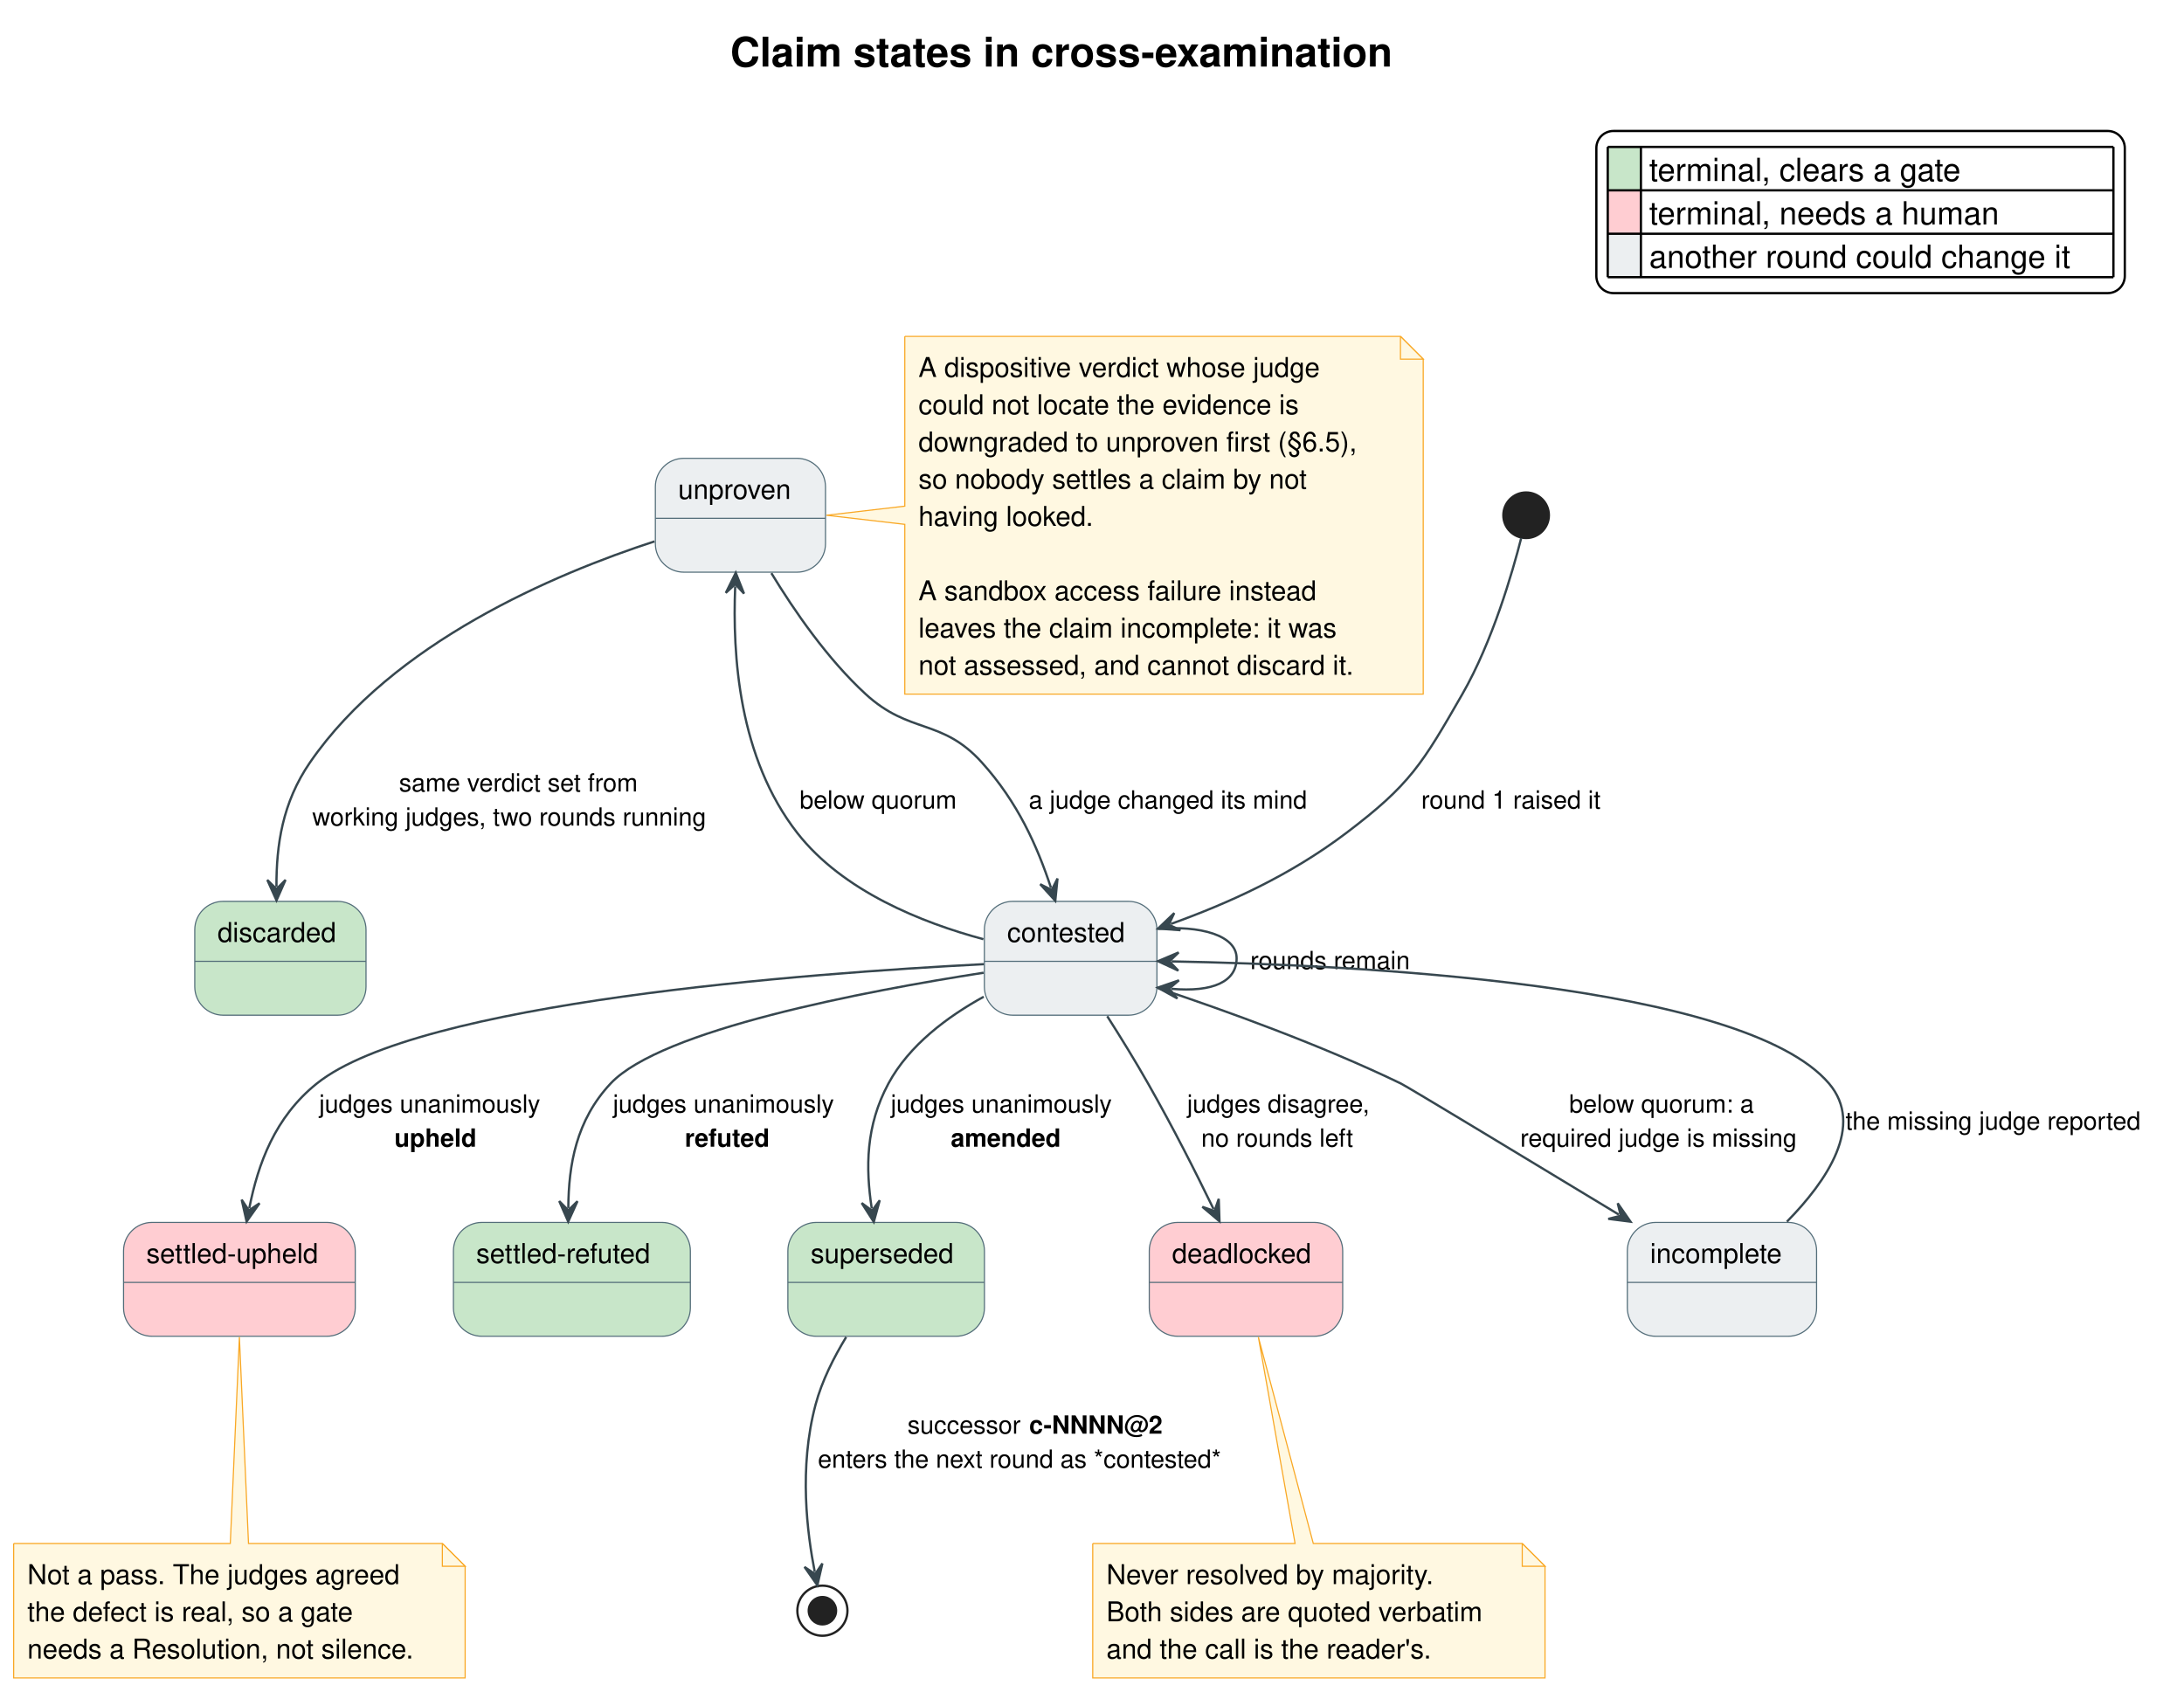
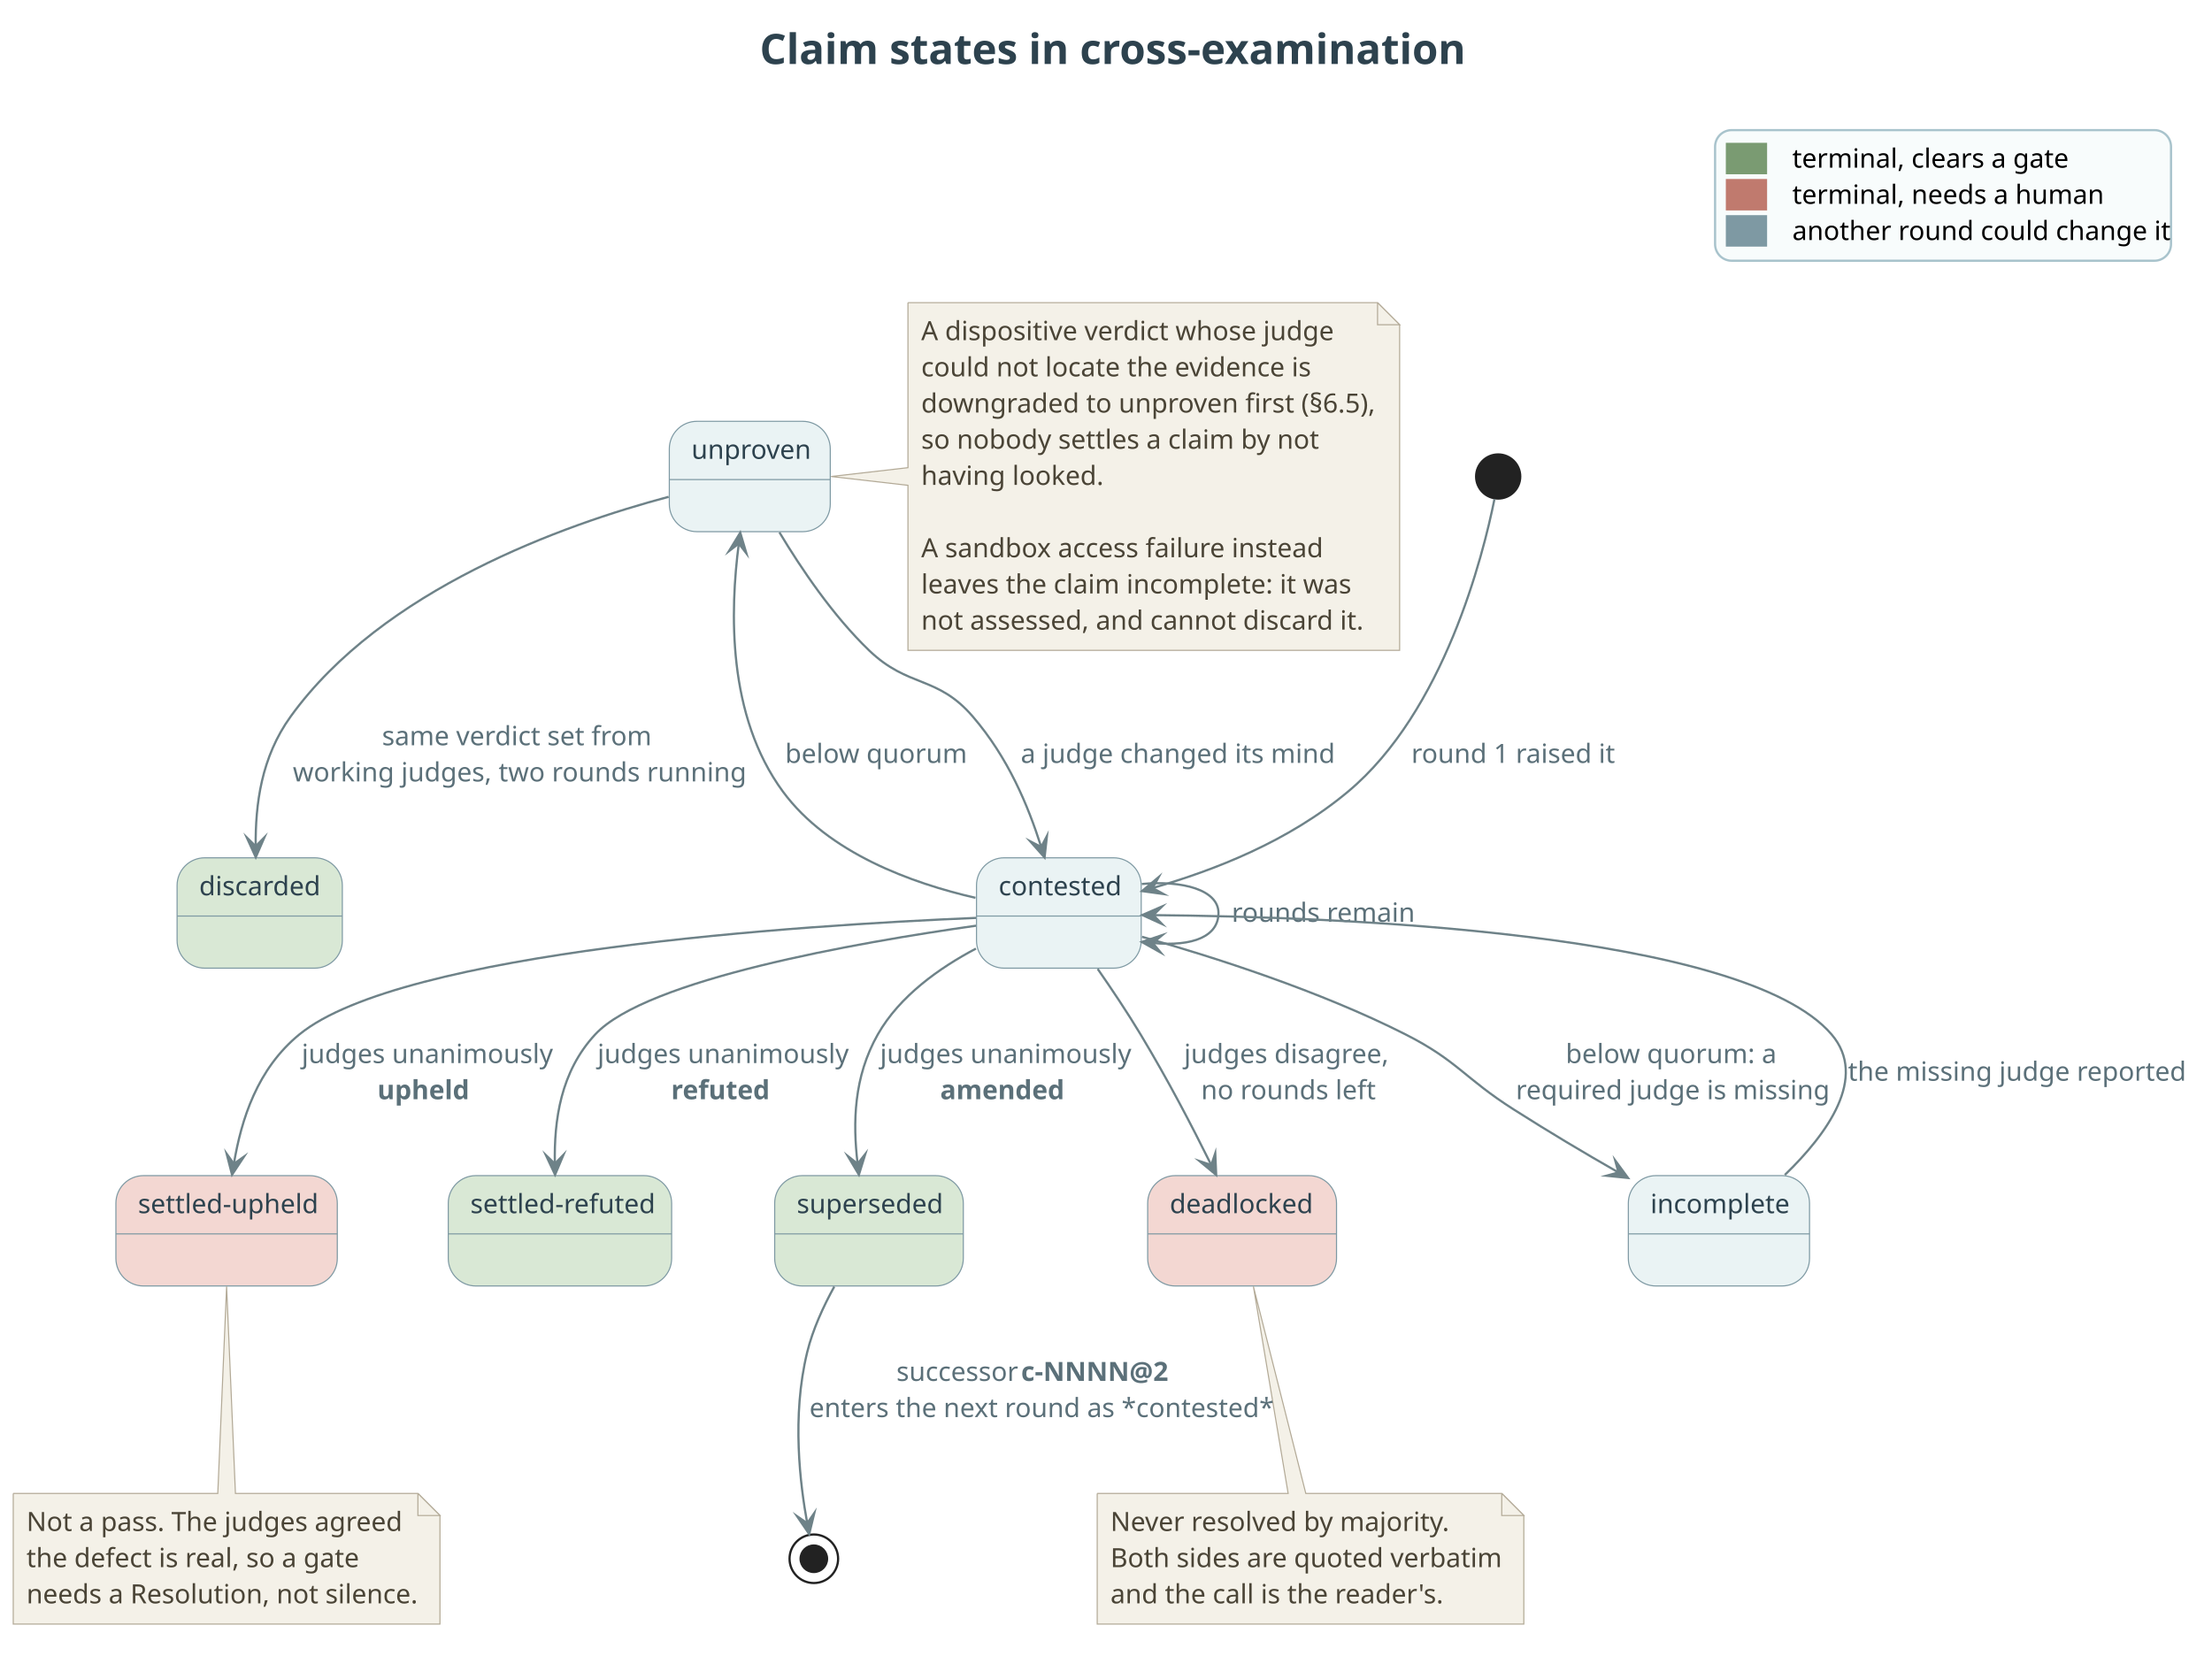
- <svg xmlns="http://www.w3.org/2000/svg" contentStyleType="text/css" data-diagram-type="STATE" height="743px" preserveAspectRatio="none" style="width:959px;height:743px;background:#FFFFFF;" version="1.1" viewBox="0 0 959 743" width="959px" zoomAndPan="magnify">
+ <svg xmlns="http://www.w3.org/2000/svg" version="1.1" data-diagram-type="STATE" style="width:1002px;height:750px;background:#FFFFFF;" width="1002px" height="750px" viewBox="0 0 1002 750" zoomAndPan="magnify" preserveAspectRatio="none" contentStyleType="text/css">
  <defs />
-   <g>
-     <g class="title" data-source-line="25">
-       <text fill="#000000" font-family="'Helvetica'" font-size="18" font-weight="bold" lengthAdjust="spacing" textLength="303.676" x="320.664" y="29.242">Claim states in cross-examination</text>
+   <g font-family="sans-serif" lengthAdjust="spacing">
+     <g class="title" data-source-line="33">
+       <text x="344.131" y="29" fill="#2D424E" font-size="19" textLength="307.173" font-weight="700" font-family="'Avenir Next'">Claim states in cross-examination</text>
    </g>
-     <g class="legend" data-source-line="27">
-       <rect fill="none" height="71.204" rx="7.5" ry="7.5" style="stroke:#000000;stroke-width:1;" width="232.039" x="700.965" y="57.516" />
-       <rect fill="#C8E6C9" height="19.068" style="stroke:none;stroke-width:1;" width="14.56" x="705.965" y="64.516" />
-       <text fill="#000000" font-family="'Helvetica'" font-size="14" lengthAdjust="spacing" textLength="14.56" x="705.965" y="79.482">    </text>
-       <text fill="#000000" font-family="'Helvetica'" font-size="14" lengthAdjust="spacing" textLength="146.061" x="724.165" y="79.482">terminal, clears a gate</text>
-       <rect fill="#FFCDD2" height="19.068" style="stroke:none;stroke-width:1;" width="14.56" x="705.965" y="83.584" />
-       <text fill="#000000" font-family="'Helvetica'" font-size="14" lengthAdjust="spacing" textLength="14.56" x="705.965" y="98.55">    </text>
-       <text fill="#000000" font-family="'Helvetica'" font-size="14" lengthAdjust="spacing" textLength="164.737" x="724.165" y="98.55">terminal, needs a human</text>
-       <rect fill="#ECEFF1" height="19.068" style="stroke:none;stroke-width:1;" width="14.56" x="705.965" y="102.652" />
-       <text fill="#000000" font-family="'Helvetica'" font-size="14" lengthAdjust="spacing" textLength="14.56" x="705.965" y="117.618">    </text>
-       <text fill="#000000" font-family="'Helvetica'" font-size="14" lengthAdjust="spacing" textLength="200.199" x="724.165" y="117.618">another round could change it</text>
-       <line style="stroke:#000000;stroke-width:1;" x1="705.965" x2="928.004" y1="64.516" y2="64.516" />
-       <line style="stroke:#000000;stroke-width:1;" x1="705.965" x2="928.004" y1="83.584" y2="83.584" />
-       <line style="stroke:#000000;stroke-width:1;" x1="705.965" x2="928.004" y1="102.652" y2="102.652" />
-       <line style="stroke:#000000;stroke-width:1;" x1="705.965" x2="928.004" y1="121.72" y2="121.72" />
-       <line style="stroke:#000000;stroke-width:1;" x1="705.965" x2="705.965" y1="64.516" y2="121.72" />
-       <line style="stroke:#000000;stroke-width:1;" x1="720.525" x2="720.525" y1="64.516" y2="121.72" />
-       <line style="stroke:#000000;stroke-width:1;" x1="928.004" x2="928.004" y1="64.516" y2="121.72" />
+     <g class="legend" data-source-line="35">
+       <rect x="776.9" y="58.954" width="206.536" height="59.176" fill="#F8FCFC" style="stroke:#A8C3CC;stroke-width:1;" rx="7.5" ry="7.5" />
+       <text x="781.9" y="75.954" fill="#7A9B72" font-size="12" textLength="24" font-family="'Avenir Next'">██</text>
+       <text x="811.9" y="75.954" fill="#000" font-size="12" textLength="120.12" font-family="'Avenir Next'">terminal, clears a gate</text>
+       <text x="781.9" y="92.346" fill="#C07A6E" font-size="12" textLength="24" font-family="'Avenir Next'">██</text>
+       <text x="811.9" y="92.346" fill="#000" font-size="12" textLength="135.132" font-family="'Avenir Next'">terminal, needs a human</text>
+       <text x="781.9" y="108.738" fill="#7E99A3" font-size="12" textLength="24" font-family="'Avenir Next'">██</text>
+       <text x="811.9" y="108.738" fill="#000" font-size="12" textLength="166.536" font-family="'Avenir Next'">another round could change it</text>
    </g>
-     <g>
-       <rect fill="#ECEFF1" height="50" rx="12.5" ry="12.5" style="stroke:#546E7A;stroke-width:0.5;" width="75.764" x="432.24" y="395.82" />
-       <line style="stroke:#546E7A;stroke-width:0.5;" x1="432.24" x2="508.004" y1="422.164" y2="422.164" />
-       <text fill="#000000" font-family="'Helvetica'" font-size="12" lengthAdjust="spacing" textLength="55.764" x="442.24" y="413.648">contested</text>
+     <g class="entity" data-qualified-name="C" id="ent0001" data-source-line="41">
+       <rect x="442.34" y="388.65" width="74.612" height="50" fill="#EAF3F4" style="stroke:#7E99A3;stroke-width:0.5;" rx="12.5" ry="12.5" />
+       <line x1="442.34" y1="415.042" x2="516.952" y2="415.042" style="stroke:#7E99A3;stroke-width:0.5;" />
+       <text x="452.34" y="405.65" fill="#2D424E" font-size="12" textLength="54.612" font-family="'Avenir Next'">contested</text>
    </g>
-     <g>
-       <rect fill="#FFCDD2" height="50" rx="12.5" ry="12.5" style="stroke:#546E7A;stroke-width:0.5;" width="101.745" x="54.25" y="536.82" />
-       <line style="stroke:#546E7A;stroke-width:0.5;" x1="54.25" x2="155.995" y1="563.164" y2="563.164" />
-       <text fill="#000000" font-family="'Helvetica'" font-size="12" lengthAdjust="spacing" textLength="81.745" x="64.25" y="554.648">settled-upheld</text>
+     <g class="entity" data-qualified-name="SU" id="ent0002" data-source-line="42">
+       <rect x="52.5" y="532.65" width="100.292" height="50" fill="#F3D7D2" style="stroke:#7E99A3;stroke-width:0.5;" rx="12.5" ry="12.5" />
+       <line x1="52.5" y1="559.042" x2="152.792" y2="559.042" style="stroke:#7E99A3;stroke-width:0.5;" />
+       <text x="62.5" y="549.65" fill="#2D424E" font-size="12" textLength="80.292" font-family="'Avenir Next'">settled-upheld</text>
    </g>
-     <g>
-       <rect fill="#C8E6C9" height="50" rx="12.5" ry="12.5" style="stroke:#546E7A;stroke-width:0.5;" width="104.037" x="199.1" y="536.82" />
-       <line style="stroke:#546E7A;stroke-width:0.5;" x1="199.1" x2="303.137" y1="563.164" y2="563.164" />
-       <text fill="#000000" font-family="'Helvetica'" font-size="12" lengthAdjust="spacing" textLength="84.037" x="209.1" y="554.648">settled-refuted</text>
+     <g class="entity" data-qualified-name="SR" id="ent0003" data-source-line="43">
+       <rect x="203.06" y="532.65" width="101.18" height="50" fill="#D9E8D5" style="stroke:#7E99A3;stroke-width:0.5;" rx="12.5" ry="12.5" />
+       <line x1="203.06" y1="559.042" x2="304.24" y2="559.042" style="stroke:#7E99A3;stroke-width:0.5;" />
+       <text x="213.06" y="549.65" fill="#2D424E" font-size="12" textLength="81.18" font-family="'Avenir Next'">settled-refuted</text>
    </g>
-     <g>
-       <rect fill="#C8E6C9" height="50" rx="12.5" ry="12.5" style="stroke:#546E7A;stroke-width:0.5;" width="86.312" x="345.96" y="536.82" />
-       <line style="stroke:#546E7A;stroke-width:0.5;" x1="345.96" x2="432.272" y1="563.164" y2="563.164" />
-       <text fill="#000000" font-family="'Helvetica'" font-size="12" lengthAdjust="spacing" textLength="66.312" x="355.96" y="554.648">superseded</text>
+     <g class="entity" data-qualified-name="SUP" id="ent0004" data-source-line="44">
+       <rect x="350.92" y="532.65" width="85.448" height="50" fill="#D9E8D5" style="stroke:#7E99A3;stroke-width:0.5;" rx="12.5" ry="12.5" />
+       <line x1="350.92" y1="559.042" x2="436.368" y2="559.042" style="stroke:#7E99A3;stroke-width:0.5;" />
+       <text x="360.92" y="549.65" fill="#2D424E" font-size="12" textLength="65.448" font-family="'Avenir Next'">superseded</text>
    </g>
-     <g>
-       <rect fill="#FFCDD2" height="50" rx="12.5" ry="12.5" style="stroke:#546E7A;stroke-width:0.5;" width="84.933" x="504.65" y="536.82" />
-       <line style="stroke:#546E7A;stroke-width:0.5;" x1="504.65" x2="589.582" y1="563.164" y2="563.164" />
-       <text fill="#000000" font-family="'Helvetica'" font-size="12" lengthAdjust="spacing" textLength="64.933" x="514.65" y="554.648">deadlocked</text>
+     <g class="entity" data-qualified-name="DL" id="ent0005" data-source-line="45">
+       <rect x="519.88" y="532.65" width="85.544" height="50" fill="#F3D7D2" style="stroke:#7E99A3;stroke-width:0.5;" rx="12.5" ry="12.5" />
+       <line x1="519.88" y1="559.042" x2="605.424" y2="559.042" style="stroke:#7E99A3;stroke-width:0.5;" />
+       <text x="529.88" y="549.65" fill="#2D424E" font-size="12" textLength="65.544" font-family="'Avenir Next'">deadlocked</text>
    </g>
-     <g>
-       <rect fill="#ECEFF1" height="50" rx="12.5" ry="12.5" style="stroke:#546E7A;stroke-width:0.5;" width="74.708" x="287.77" y="201.27" />
-       <line style="stroke:#546E7A;stroke-width:0.5;" x1="287.77" x2="362.478" y1="227.614" y2="227.614" />
-       <text fill="#000000" font-family="'Helvetica'" font-size="12" lengthAdjust="spacing" textLength="54.708" x="297.77" y="219.098">unproven</text>
+     <g class="entity" data-qualified-name="UP" id="ent0006" data-source-line="46">
+       <rect x="303.19" y="190.89" width="72.908" height="50" fill="#EAF3F4" style="stroke:#7E99A3;stroke-width:0.5;" rx="12.5" ry="12.5" />
+       <line x1="303.19" y1="217.282" x2="376.098" y2="217.282" style="stroke:#7E99A3;stroke-width:0.5;" />
+       <text x="313.19" y="207.89" fill="#2D424E" font-size="12" textLength="52.908" font-family="'Avenir Next'">unproven</text>
    </g>
-     <g>
-       <rect fill="#ECEFF1" height="50" rx="12.5" ry="12.5" style="stroke:#546E7A;stroke-width:0.5;" width="83.097" x="714.57" y="536.82" />
-       <line style="stroke:#546E7A;stroke-width:0.5;" x1="714.57" x2="797.667" y1="563.164" y2="563.164" />
-       <text fill="#000000" font-family="'Helvetica'" font-size="12" lengthAdjust="spacing" textLength="63.096" x="724.57" y="554.648">incomplete</text>
+     <g class="entity" data-qualified-name="IN" id="ent0007" data-source-line="47">
+       <rect x="737.61" y="532.65" width="82.076" height="50" fill="#EAF3F4" style="stroke:#7E99A3;stroke-width:0.5;" rx="12.5" ry="12.5" />
+       <line x1="737.61" y1="559.042" x2="819.686" y2="559.042" style="stroke:#7E99A3;stroke-width:0.5;" />
+       <text x="747.61" y="549.65" fill="#2D424E" font-size="12" textLength="62.076" font-family="'Avenir Next'">incomplete</text>
    </g>
-     <g>
-       <rect fill="#C8E6C9" height="50" rx="12.5" ry="12.5" style="stroke:#546E7A;stroke-width:0.5;" width="75.2" x="85.52" y="395.82" />
-       <line style="stroke:#546E7A;stroke-width:0.5;" x1="85.52" x2="160.72" y1="422.164" y2="422.164" />
-       <text fill="#000000" font-family="'Helvetica'" font-size="12" lengthAdjust="spacing" textLength="55.2" x="95.52" y="413.648">discarded</text>
+     <g class="entity" data-qualified-name="DIS" id="ent0008" data-source-line="48">
+       <rect x="80.22" y="388.65" width="74.852" height="50" fill="#D9E8D5" style="stroke:#7E99A3;stroke-width:0.5;" rx="12.5" ry="12.5" />
+       <line x1="80.22" y1="415.042" x2="155.072" y2="415.042" style="stroke:#7E99A3;stroke-width:0.5;" />
+       <text x="90.22" y="405.65" fill="#2D424E" font-size="12" textLength="54.852" font-family="'Avenir Next'">discarded</text>
    </g>
-     <ellipse cx="670.12" cy="226.27" fill="#222222" rx="10" ry="10" style="stroke:#222222;stroke-width:1;" />
-     <ellipse cx="361.12" cy="707.33" fill="none" rx="11" ry="11" style="stroke:#222222;stroke-width:1;" />
-     <ellipse cx="361.12" cy="707.33" fill="#222222" rx="6" ry="6" style="stroke:#222222;stroke-width:1;" />
-     <g class="entity" data-qualified-name="GMN2" data-source-line="59" id="ent0003">
-       <path d="M6,677.82 L6,736.852 A0,0 0 0 0 6,736.852 L204.241,736.852 A0,0 0 0 0 204.241,736.852 L204.241,687.82 L194.241,677.82 L109.12,677.82 L105.12,587.16 L101.12,677.82 L6,677.82 A0,0 0 0 0 6,677.82" fill="#FFF8E1" style="stroke:#F9A825;stroke-width:0.5;" />
-       <path d="M194.241,677.82 L194.241,687.82 L204.241,687.82 L194.241,677.82" fill="#FFF8E1" style="stroke:#F9A825;stroke-width:0.5;" />
-       <text fill="#000000" font-family="'Helvetica'" font-size="12" lengthAdjust="spacing" textLength="170.497" x="12" y="695.648">Not a pass. The judges agreed</text>
-       <text fill="#000000" font-family="'Helvetica'" font-size="12" lengthAdjust="spacing" textLength="150.937" x="12" y="711.992">the defect is real, so a gate</text>
-       <text fill="#000000" font-family="'Helvetica'" font-size="12" lengthAdjust="spacing" textLength="177.241" x="12" y="728.336">needs a Resolution, not silence.</text>
+     <g class="start_entity" data-qualified-name=".start." id="ent0009" data-source-line="50">
+       <ellipse cx="678.65" cy="215.89" rx="10" ry="10" fill="#222" style="stroke:#222;stroke-width:1;" />
    </g>
-     <g class="entity" data-qualified-name="GMN5" data-source-line="65" id="ent0006">
-       <path d="M479.82,677.82 L479.82,736.852 A0,0 0 0 0 479.82,736.852 L678.421,736.852 A0,0 0 0 0 678.421,736.852 L678.421,687.82 L668.421,677.82 L576.67,677.82 L552.55,587.16 L568.67,677.82 L479.82,677.82 A0,0 0 0 0 479.82,677.82" fill="#FFF8E1" style="stroke:#F9A825;stroke-width:0.5;" />
-       <path d="M668.421,677.82 L668.421,687.82 L678.421,687.82 L668.421,677.82" fill="#FFF8E1" style="stroke:#F9A825;stroke-width:0.5;" />
-       <text fill="#000000" font-family="'Helvetica'" font-size="12" lengthAdjust="spacing" textLength="154.669" x="485.82" y="695.648">Never resolved by majority.</text>
-       <text fill="#000000" font-family="'Helvetica'" font-size="12" lengthAdjust="spacing" textLength="177.601" x="485.82" y="711.992">Both sides are quoted verbatim</text>
-       <text fill="#000000" font-family="'Helvetica'" font-size="12" lengthAdjust="spacing" textLength="150.913" x="485.82" y="728.336">and the call is the reader's.</text>
+     <g class="end_entity" data-qualified-name=".end." id="ent0021" data-source-line="64">
+       <ellipse cx="368.65" cy="706.24" rx="11" ry="11" fill="none" style="stroke:#222;stroke-width:1;" />
+       <ellipse cx="368.65" cy="706.24" rx="6" ry="6" fill="#222" style="stroke:#222;stroke-width:1;" />
    </g>
-     <g class="entity" data-qualified-name="GMN8" data-source-line="71" id="ent0009">
-       <path d="M397.3,147.72 L397.3,222.27 L362.9,226.27 L397.3,230.27 L397.3,304.817 A0,0 0 0 0 397.3,304.817 L624.941,304.817 A0,0 0 0 0 624.941,304.817 L624.941,157.72 L614.941,147.72 L397.3,147.72 A0,0 0 0 0 397.3,147.72" fill="#FFF8E1" style="stroke:#F9A825;stroke-width:0.5;" />
-       <path d="M614.941,147.72 L614.941,157.72 L624.941,157.72 L614.941,147.72" fill="#FFF8E1" style="stroke:#F9A825;stroke-width:0.5;" />
-       <text fill="#000000" font-family="'Helvetica'" font-size="12" lengthAdjust="spacing" textLength="187.201" x="403.3" y="165.548">A dispositive verdict whose judge</text>
-       <text fill="#000000" font-family="'Helvetica'" font-size="12" lengthAdjust="spacing" textLength="176.881" x="403.3" y="181.892">could not locate the evidence is</text>
-       <text fill="#000000" font-family="'Helvetica'" font-size="12" lengthAdjust="spacing" textLength="206.641" x="403.3" y="198.236">downgraded to unproven first (§6.5),</text>
-       <text fill="#000000" font-family="'Helvetica'" font-size="12" lengthAdjust="spacing" textLength="180.481" x="403.3" y="214.58">so nobody settles a claim by not</text>
-       <text fill="#000000" font-family="'Helvetica'" font-size="12" lengthAdjust="spacing" textLength="82.645" x="403.3" y="230.924">having looked.</text>
-       <text fill="#000000" font-family="'Helvetica'" font-size="12" lengthAdjust="spacing" textLength="3.12" x="403.3" y="247.268"> </text>
-       <text fill="#000000" font-family="'Helvetica'" font-size="12" lengthAdjust="spacing" textLength="182.593" x="403.3" y="263.612">A sandbox access failure instead</text>
-       <text fill="#000000" font-family="'Helvetica'" font-size="12" lengthAdjust="spacing" textLength="194.881" x="403.3" y="279.957">leaves the claim incomplete: it was</text>
-       <text fill="#000000" font-family="'Helvetica'" font-size="12" lengthAdjust="spacing" textLength="200.605" x="403.3" y="296.301">not assessed, and cannot discard it.</text>
+     <g class="entity" data-qualified-name="GMN23" id="ent0024" data-source-line="67">
+       <path d="M6,676.65 L6,735.826 A0,0 0 0 0 6,735.826 L199.296,735.826 A0,0 0 0 0 199.296,735.826 L199.296,686.65 L189.296,676.65 L106.65,676.65 L102.65,582.86 L98.65,676.65 L6,676.65 A0,0 0 0 0 6,676.65" style="stroke:#B3AA97;stroke-width:0.5;" fill="#F4F1E8" />
+       <path d="M189.296,676.65 L189.296,686.65 L199.296,686.65 L189.296,676.65" style="stroke:#B3AA97;stroke-width:0.5;" fill="#F4F1E8" />
+       <text x="12" y="693.65" fill="#4A4436" font-size="12" textLength="167.304" font-family="'Avenir Next'">Not a pass. The judges agreed</text>
+       <text x="12" y="710.042" fill="#4A4436" font-size="12" textLength="146.172" font-family="'Avenir Next'">the defect is real, so a gate</text>
+       <text x="12" y="726.434" fill="#4A4436" font-size="12" textLength="172.296" font-family="'Avenir Next'">needs a Resolution, not silence.</text>
    </g>
-     <g class="link" data-entity-1="ent0002" data-entity-2="ent0002" data-link-type="dependency" data-source-line="42" id="lnk3">
-       <path d="M667.96,236.31 C664.15,251.26 655.38,281.73 642.12,304.82 C624.52,335.46 619.31,344.51 591.12,365.82 C566.16,384.68 539.214,396.704 514.144,405.744" fill="none" id="*start*-to-C" style="stroke:#37474F;stroke-width:1;" />
-       <polygon fill="#37474F" points="508.5,407.78,518.323,408.49,513.204,406.084,515.61,400.964,508.5,407.78" style="stroke:#37474F;stroke-width:1;" />
-       <text fill="#000000" font-family="'Helvetica'" font-size="11" lengthAdjust="spacing" textLength="85.029" x="624.07" y="355.079">round 1 raised it</text>
+     <g class="entity" data-qualified-name="GMN26" id="ent0027" data-source-line="73">
+       <path d="M497.02,676.65 L497.02,735.826 A0,0 0 0 0 497.02,735.826 L690.268,735.826 A0,0 0 0 0 690.268,735.826 L690.268,686.65 L680.268,676.65 L591.51,676.65 L567.77,582.86 L583.51,676.65 L497.02,676.65 A0,0 0 0 0 497.02,676.65" style="stroke:#B3AA97;stroke-width:0.5;" fill="#F4F1E8" />
+       <path d="M680.268,676.65 L680.268,686.65 L690.268,686.65 L680.268,676.65" style="stroke:#B3AA97;stroke-width:0.5;" fill="#F4F1E8" />
+       <text x="503.02" y="693.65" fill="#4A4436" font-size="12" textLength="150.252" font-family="'Avenir Next'">Never resolved by majority.</text>
+       <text x="503.02" y="710.042" fill="#4A4436" font-size="12" textLength="172.248" font-family="'Avenir Next'">Both sides are quoted verbatim</text>
+       <text x="503.02" y="726.434" fill="#4A4436" font-size="12" textLength="146.124" font-family="'Avenir Next'">and the call is the reader's.</text>
    </g>
-     <g class="link" data-entity-1="ent0002" data-entity-2="ent0003" data-link-type="dependency" data-source-line="44" id="lnk4">
-       <path d="M432.02,423.41 C354.88,427.36 183.75,440.02 139.12,475.82 C120.65,490.63 113.331,511.115 109.461,530.565" fill="none" id="C-to-SU" style="stroke:#37474F;stroke-width:1;" />
-       <polygon fill="#37474F" points="108.29,536.45,113.969,528.403,109.266,531.546,106.123,526.842,108.29,536.45" style="stroke:#37474F;stroke-width:1;" />
-       <text fill="#000000" font-family="'Helvetica'" font-size="11" lengthAdjust="spacing" textLength="104.356" x="140.12" y="488.579">judges unanimously</text>
-       <text fill="#000000" font-family="'Helvetica'" font-size="11" font-weight="bold" lengthAdjust="spacing" textLength="38.236" x="173.18" y="503.56">upheld</text>
+     <g class="entity" data-qualified-name="GMN29" id="ent0030" data-source-line="79">
+       <path d="M411.29,137.13 L411.29,211.89 L376.46,215.89 L411.29,219.89 L411.29,294.658 A0,0 0 0 0 411.29,294.658 L634.01,294.658 A0,0 0 0 0 634.01,294.658 L634.01,147.13 L624.01,137.13 L411.29,137.13 A0,0 0 0 0 411.29,137.13" style="stroke:#B3AA97;stroke-width:0.5;" fill="#F4F1E8" />
+       <path d="M624.01,137.13 L624.01,147.13 L634.01,147.13 L624.01,137.13" style="stroke:#B3AA97;stroke-width:0.5;" fill="#F4F1E8" />
+       <text x="417.29" y="154.13" fill="#4A4436" font-size="12" textLength="184.212" font-family="'Avenir Next'">A dispositive verdict whose judge</text>
+       <text x="417.29" y="170.522" fill="#4A4436" font-size="12" textLength="173.568" font-family="'Avenir Next'">could not locate the evidence is</text>
+       <text x="417.29" y="186.914" fill="#4A4436" font-size="12" textLength="201.72" font-family="'Avenir Next'">downgraded to unproven first (§6.5),</text>
+       <text x="417.29" y="203.306" fill="#4A4436" font-size="12" textLength="175.5" font-family="'Avenir Next'">so nobody settles a claim by not</text>
+       <text x="417.29" y="219.698" fill="#4A4436" font-size="12" textLength="81.252" font-family="'Avenir Next'">having looked.</text>
+       <text x="417.29" y="236.09" fill="#4A4436" font-size="12" font-family="'Avenir Next'"> </text>
+       <text x="417.29" y="252.482" fill="#4A4436" font-size="12" textLength="177.612" font-family="'Avenir Next'">A sandbox access failure instead</text>
+       <text x="417.29" y="268.874" fill="#4A4436" font-size="12" textLength="189.204" font-family="'Avenir Next'">leaves the claim incomplete: it was</text>
+       <text x="417.29" y="285.266" fill="#4A4436" font-size="12" textLength="194.1" font-family="'Avenir Next'">not assessed, and cannot discard it.</text>
    </g>
-     <g class="link" data-entity-1="ent0002" data-entity-2="ent0004" data-link-type="dependency" data-source-line="45" id="lnk5">
-       <path d="M431.89,427.17 C379.75,435.26 290.29,452.19 268.12,475.82 C252.98,491.95 249.668,511.58 249.548,530.49" fill="none" id="C-to-SR" style="stroke:#37474F;stroke-width:1;" />
-       <polygon fill="#37474F" points="249.51,536.49,253.567,527.515,249.542,531.49,245.567,527.464,249.51,536.49" style="stroke:#37474F;stroke-width:1;" />
-       <text fill="#000000" font-family="'Helvetica'" font-size="11" lengthAdjust="spacing" textLength="104.356" x="269.12" y="488.579">judges unanimously</text>
-       <text fill="#000000" font-family="'Helvetica'" font-size="11" font-weight="bold" lengthAdjust="spacing" textLength="41.217" x="300.69" y="503.56">refuted</text>
+     <g class="link" data-entity-1="ent0009" data-entity-2="ent0001" id="lnk10" data-source-line="50" data-link-type="dependency">
+       <path d="M676.97,226.13 C671.88,251.42 654.22,322.25 610.65,358.65 C583.46,381.37 550.213,394.221 522.123,402.341" style="stroke:#6E8288;stroke-width:1;" fill="none" id="*start*-to-C" />
+       <polygon points="517.32,403.73,527.077,405.073,522.123,402.341,524.855,397.388,517.32,403.73" fill="#6E8288" style="stroke:#6E8288;stroke-width:1;stroke-linejoin:miter;stroke-miterlimit:10;" />
+       <text x="639.31" y="345.65" fill="#5B7079" font-size="12" textLength="89.568" font-family="'Avenir Next'">round 1 raised it</text>
    </g>
-     <g class="link" data-entity-1="ent0002" data-entity-2="ent0005" data-link-type="dependency" data-source-line="46" id="lnk6">
-       <path d="M431.95,437.71 C416.04,446.45 399.19,459 390.12,475.82 C380.11,494.39 380.07,512.807 382.78,530.677" fill="none" id="C-to-SUP" style="stroke:#37474F;stroke-width:1;" />
-       <polygon fill="#37474F" points="383.68,536.61,386.285,527.112,382.93,531.666,378.376,528.311,383.68,536.61" style="stroke:#37474F;stroke-width:1;" />
-       <text fill="#000000" font-family="'Helvetica'" font-size="11" lengthAdjust="spacing" textLength="104.356" x="391.12" y="488.579">judges unanimously</text>
-       <text fill="#000000" font-family="'Helvetica'" font-size="11" font-weight="bold" lengthAdjust="spacing" textLength="51.601" x="417.498" y="503.56">amended</text>
+     <g class="link" data-entity-1="ent0001" data-entity-2="ent0002" id="lnk11" data-source-line="52" data-link-type="dependency">
+       <path d="M442.12,415.88 C362.91,419.19 182.1,430.79 135.65,468.65 C116.55,484.22 109.328,507.109 105.938,527.309" style="stroke:#6E8288;stroke-width:1;" fill="none" id="C-to-SU" />
+       <polygon points="105.11,532.24,110.544,524.026,105.938,527.309,102.655,522.702,105.11,532.24" fill="#6E8288" style="stroke:#6E8288;stroke-width:1;stroke-linejoin:miter;stroke-miterlimit:10;" />
+       <text x="136.65" y="481.65" fill="#5B7079" font-size="12" textLength="109.836" font-family="'Avenir Next'">judges unanimously</text>
+       <text x="170.928" y="498.042" fill="#5B7079" font-size="12" textLength="41.28" font-weight="700" font-family="'Avenir Next'">upheld</text>
    </g>
-     <g class="link" data-entity-1="ent0002" data-entity-2="ent0002" data-link-type="dependency" data-source-line="47" id="lnk7">
-       <path d="M508.37,407.92 C526.76,406.33 543,410.63 543,420.82 C543,431.01 532.737,435.83 514.347,434.23" fill="none" id="C-to-C" style="stroke:#37474F;stroke-width:1;" />
-       <polygon fill="#37474F" points="508.37,433.71,516.989,438.475,513.351,434.143,517.683,430.505,508.37,433.71" style="stroke:#37474F;stroke-width:1;" />
-       <text fill="#000000" font-family="'Helvetica'" font-size="11" lengthAdjust="spacing" textLength="76.526" x="549" y="425.579">rounds remain</text>
+     <g class="link" data-entity-1="ent0001" data-entity-2="ent0003" id="lnk12" data-source-line="53" data-link-type="dependency">
+       <path d="M442.11,419.42 C388.22,427.05 292.86,443.71 269.65,468.65 C253.89,485.59 250.951,507.621 251.341,527.261" style="stroke:#6E8288;stroke-width:1;" fill="none" id="C-to-SR" />
+       <polygon points="251.44,532.26,255.261,523.182,251.341,527.261,247.262,523.341,251.44,532.26" fill="#6E8288" style="stroke:#6E8288;stroke-width:1;stroke-linejoin:miter;stroke-miterlimit:10;" />
+       <text x="270.65" y="481.65" fill="#5B7079" font-size="12" textLength="109.836" font-family="'Avenir Next'">judges unanimously</text>
+       <text x="303.992" y="498.042" fill="#5B7079" font-size="12" textLength="43.152" font-weight="700" font-family="'Avenir Next'">refuted</text>
    </g>
-     <g class="link" data-entity-1="ent0002" data-entity-2="ent0006" data-link-type="dependency" data-source-line="48" id="lnk8">
-       <path d="M486.19,446.26 C492.03,455.41 498.55,465.98 504.12,475.82 C515.45,495.82 524.53,513.762 532.86,530.922" fill="none" id="C-to-DL" style="stroke:#37474F;stroke-width:1;" />
-       <polygon fill="#37474F" points="535.48,536.32,535.148,526.476,533.297,531.822,527.951,529.97,535.48,536.32" style="stroke:#37474F;stroke-width:1;" />
-       <text fill="#000000" font-family="'Helvetica'" font-size="11" lengthAdjust="spacing" textLength="85.205" x="521.24" y="488.579">judges disagree,</text>
-       <text fill="#000000" font-family="'Helvetica'" font-size="11" lengthAdjust="spacing" textLength="72.797" x="527.444" y="503.56">no rounds left</text>
+     <g class="link" data-entity-1="ent0001" data-entity-2="ent0004" id="lnk13" data-source-line="54" data-link-type="dependency">
+       <path d="M442.09,429.79 C425.48,438.55 407.5,451.32 397.65,468.65 C386.69,487.93 386.271,508.635 388.481,527.275" style="stroke:#6E8288;stroke-width:1;" fill="none" id="C-to-SUP" />
+       <polygon points="389.07,532.24,391.983,522.832,388.481,527.275,384.038,523.774,389.07,532.24" fill="#6E8288" style="stroke:#6E8288;stroke-width:1;stroke-linejoin:miter;stroke-miterlimit:10;" />
+       <text x="398.65" y="481.65" fill="#5B7079" font-size="12" textLength="109.836" font-family="'Avenir Next'">judges unanimously</text>
+       <text x="425.884" y="498.042" fill="#5B7079" font-size="12" textLength="55.368" font-weight="700" font-family="'Avenir Next'">amended</text>
    </g>
-     <g class="link" data-entity-1="ent0002" data-entity-2="ent0007" data-link-type="dependency" data-source-line="49" id="lnk9">
-       <path d="M431.81,412.44 C404.83,405.2 370.09,391.38 350.12,365.82 C324.24,332.69 321.606,287.525 322.826,257.525" fill="none" id="C-to-UP" style="stroke:#37474F;stroke-width:1;" />
-       <polygon fill="#37474F" points="323.07,251.53,318.708,260.36,322.867,256.526,326.701,260.685,323.07,251.53" style="stroke:#37474F;stroke-width:1;" />
-       <text fill="#000000" font-family="'Helvetica'" font-size="11" lengthAdjust="spacing" textLength="75.811" x="351.12" y="355.079">below quorum</text>
+     <g class="link" data-entity-1="ent0001" data-entity-2="ent0001" id="lnk14" data-source-line="55" data-link-type="dependency">
+       <path d="M517.22,400.52 C535.62,398.8 551.95,403.18 551.95,413.65 C551.95,424.13 540.598,428.975 522.198,427.255" style="stroke:#6E8288;stroke-width:1;" fill="none" id="C-to-C" />
+       <polygon points="517.22,426.79,525.809,431.61,522.198,427.255,526.553,423.645,517.22,426.79" fill="#6E8288" style="stroke:#6E8288;stroke-width:1;stroke-linejoin:miter;stroke-miterlimit:10;" />
+       <text x="557.95" y="417.65" fill="#5B7079" font-size="12" textLength="79.728" font-family="'Avenir Next'">rounds remain</text>
    </g>
-     <g class="link" data-entity-1="ent0007" data-entity-2="ent0002" data-link-type="dependency" data-source-line="52" id="lnk11">
-       <path d="M338.71,251.69 C348.67,268.08 363.34,289.41 380.12,304.82 C399.49,322.6 413.49,315.3 431.12,334.82 C446.9,352.29 455.438,371.542 461.498,389.892" fill="none" id="UP-to-C" style="stroke:#37474F;stroke-width:1;" />
-       <polygon fill="#37474F" points="463.38,395.59,464.356,385.789,461.812,390.842,456.76,388.298,463.38,395.59" style="stroke:#37474F;stroke-width:1;" />
-       <text fill="#000000" font-family="'Helvetica'" font-size="11" lengthAdjust="spacing" textLength="130.525" x="451.71" y="355.079">a judge changed its mind</text>
+     <g class="link" data-entity-1="ent0001" data-entity-2="ent0005" id="lnk15" data-source-line="56" data-link-type="dependency">
+       <path d="M497.22,438.98 C503.59,448.13 510.68,458.72 516.65,468.65 C529.26,489.64 539.809,509.94 548.689,527.85" style="stroke:#6E8288;stroke-width:1;" fill="none" id="C-to-DL" />
+       <polygon points="550.91,532.33,550.496,522.49,548.689,527.85,543.328,526.044,550.91,532.33" fill="#6E8288" style="stroke:#6E8288;stroke-width:1;stroke-linejoin:miter;stroke-miterlimit:10;" />
+       <text x="536.35" y="481.65" fill="#5B7079" font-size="12" textLength="91.536" font-family="'Avenir Next'">judges disagree,</text>
+       <text x="544.066" y="498.042" fill="#5B7079" font-size="12" textLength="76.104" font-family="'Avenir Next'">no rounds left</text>
    </g>
-     <g class="link" data-entity-1="ent0002" data-entity-2="ent0008" data-link-type="dependency" data-source-line="50" id="lnk10">
-       <path d="M508.48,433.92 C538.18,443.82 580.04,458.89 615.12,475.82 C617.77,477.09 670.097,508.723 710.837,533.383" fill="none" id="C-to-IN" style="stroke:#37474F;stroke-width:1;" />
-       <polygon fill="#37474F" points="715.97,536.49,710.342,528.407,711.693,533.9,706.199,535.251,715.97,536.49" style="stroke:#37474F;stroke-width:1;" />
-       <text fill="#000000" font-family="'Helvetica'" font-size="11" lengthAdjust="spacing" textLength="87.79" x="689.024" y="488.579">below quorum: a</text>
-       <text fill="#000000" font-family="'Helvetica'" font-size="11" lengthAdjust="spacing" textLength="130.778" x="667.53" y="503.56">required judge is missing</text>
+     <g class="link" data-entity-1="ent0001" data-entity-2="ent0006" id="lnk16" data-source-line="57" data-link-type="dependency">
+       <path d="M441.87,406.78 C413.14,400.2 375.17,386.55 354.65,358.65 C329.35,324.26 330.682,276.808 334.672,246.278" style="stroke:#6E8288;stroke-width:1;" fill="none" id="C-to-UP" />
+       <polygon points="335.32,241.32,330.187,249.726,334.672,246.278,338.12,250.762,335.32,241.32" fill="#6E8288" style="stroke:#6E8288;stroke-width:1;stroke-linejoin:miter;stroke-miterlimit:10;" />
+       <text x="355.65" y="345.65" fill="#5B7079" font-size="12" textLength="80.628" font-family="'Avenir Next'">below quorum</text>
    </g>
-     <g class="link" data-entity-1="ent0008" data-entity-2="ent0002" data-link-type="dependency" data-source-line="54" id="lnk13">
-       <path d="M784.64,536.49 C802.25,518.55 818.75,494.18 803.12,475.82 C765.64,431.77 593.789,423.66 514.469,422.2" fill="none" id="IN-to-C" style="stroke:#37474F;stroke-width:1;" />
-       <polygon fill="#37474F" points="508.47,422.09,517.395,426.255,513.469,422.182,517.542,418.256,508.47,422.09" style="stroke:#37474F;stroke-width:1;" />
-       <text fill="#000000" font-family="'Helvetica'" font-size="11" lengthAdjust="spacing" textLength="140.634" x="810.37" y="496.079">the missing judge reported</text>
+     <g class="link" data-entity-1="ent0006" data-entity-2="ent0001" id="lnk18" data-source-line="60" data-link-type="dependency">
+       <path d="M353.07,241.2 C362.89,257.56 377.3,278.93 393.65,294.65 C411.51,311.83 424.5,305.86 440.65,324.65 C456.66,343.28 465.626,364.765 471.656,383.745" style="stroke:#6E8288;stroke-width:1;" fill="none" id="UP-to-C" />
+       <polygon points="473.17,388.51,474.257,378.721,471.656,383.745,466.633,381.144,473.17,388.51" fill="#6E8288" style="stroke:#6E8288;stroke-width:1;stroke-linejoin:miter;stroke-miterlimit:10;" />
+       <text x="462.37" y="345.65" fill="#5B7079" font-size="12" textLength="139.296" font-family="'Avenir Next'">a judge changed its mind</text>
    </g>
-     <g class="link" data-entity-1="ent0007" data-entity-2="ent0009" data-link-type="dependency" data-source-line="53" id="lnk12">
-       <path d="M287.39,237.75 C243.49,252.04 172.39,282.1 136.12,334.82 C123.94,352.53 121.33,371.21 121.39,389.41" fill="none" id="UP-to-DIS" style="stroke:#37474F;stroke-width:1;" />
-       <polygon fill="#37474F" points="121.41,395.41,125.38,386.397,121.394,390.41,117.38,386.423,121.41,395.41" style="stroke:#37474F;stroke-width:1;" />
-       <text fill="#000000" font-family="'Helvetica'" font-size="11" lengthAdjust="spacing" textLength="112.408" x="175.207" y="347.579">same verdict set from</text>
-       <text fill="#000000" font-family="'Helvetica'" font-size="11" lengthAdjust="spacing" textLength="188.583" x="137.12" y="362.56">working judges, two rounds running</text>
+     <g class="link" data-entity-1="ent0001" data-entity-2="ent0007" id="lnk17" data-source-line="58" data-link-type="dependency">
+       <path d="M517.3,424.44 C549.86,433.63 597.69,448.92 636.65,468.65 C660.29,480.63 663.28,488.43 685.65,502.65 C702.35,513.27 716.82,521.876 733.14,531.216" style="stroke:#6E8288;stroke-width:1;" fill="none" id="C-to-IN" />
+       <polygon points="737.48,533.7,731.656,525.758,733.14,531.216,727.682,532.701,737.48,533.7" fill="#6E8288" style="stroke:#6E8288;stroke-width:1;stroke-linejoin:miter;stroke-miterlimit:10;" />
+       <text x="709.24" y="481.65" fill="#5B7079" font-size="12" textLength="93.636" font-family="'Avenir Next'">below quorum: a</text>
+       <text x="686.65" y="498.042" fill="#5B7079" font-size="12" textLength="138.816" font-family="'Avenir Next'">required judge is missing</text>
    </g>
-     <g class="link" data-entity-1="ent0005" data-entity-2="ent0014" data-link-type="dependency" data-source-line="56" id="lnk15">
-       <path d="M371.55,587.17 C366.14,596.06 360.88,606.48 358.12,616.82 C350.67,644.76 354.485,673.47 357.755,690.29" fill="none" id="SUP-to-*end*" style="stroke:#37474F;stroke-width:1;" />
-       <polygon fill="#37474F" points="358.9,696.18,361.109,686.582,357.946,691.271,353.256,688.108,358.9,696.18" style="stroke:#37474F;stroke-width:1;" />
-       <text fill="#000000" font-family="'Helvetica'" font-size="11" lengthAdjust="spacing" textLength="50.567" x="398.489" y="629.578">successor</text>
-       <text fill="#000000" font-family="'Helvetica'" font-size="11" font-weight="bold" lengthAdjust="spacing" textLength="61.127" x="451.915" y="629.578">c-NNNN@2</text>
-       <text fill="#000000" font-family="'Helvetica'" font-size="11" lengthAdjust="spacing" textLength="193.291" x="359.12" y="644.56">enters the next round as *contested*</text>
+     <g class="link" data-entity-1="ent0007" data-entity-2="ent0001" id="lnk20" data-source-line="62" data-link-type="dependency">
+       <path d="M808.5,532.33 C827.74,513.74 846.32,488.09 829.65,468.65 C789.72,422.1 604.47,415.354 522.43,414.624" style="stroke:#6E8288;stroke-width:1;" fill="none" id="IN-to-C" />
+       <polygon points="517.43,414.58,526.394,418.66,522.43,414.624,526.465,410.66,517.43,414.58" fill="#6E8288" style="stroke:#6E8288;stroke-width:1;stroke-linejoin:miter;stroke-miterlimit:10;" />
+       <text x="837.12" y="489.65" fill="#5B7079" font-size="12" textLength="149.316" font-family="'Avenir Next'">the missing judge reported</text>
+     </g>
+     <g class="link" data-entity-1="ent0006" data-entity-2="ent0008" id="lnk19" data-source-line="61" data-link-type="dependency">
+       <path d="M302.87,225.1 C255.21,237.78 173.31,266.95 131.65,324.65 C118.34,343.09 115.658,364.37 115.818,383.41" style="stroke:#6E8288;stroke-width:1;" fill="none" id="UP-to-DIS" />
+       <polygon points="115.86,388.41,119.784,379.377,115.818,383.41,111.785,379.444,115.86,388.41" fill="#6E8288" style="stroke:#6E8288;stroke-width:1;stroke-linejoin:miter;stroke-miterlimit:10;" />
+       <text x="173.042" y="337.65" fill="#5B7079" font-size="12" textLength="117.468" font-family="'Avenir Next'">same verdict set from</text>
+       <text x="132.65" y="354.042" fill="#5B7079" font-size="12" textLength="198.252" font-family="'Avenir Next'">working judges, two rounds running</text>
+     </g>
+     <g class="link" data-entity-1="ent0004" data-entity-2="ent0021" id="lnk22" data-source-line="64" data-link-type="dependency">
+       <path d="M377.91,582.94 C372.97,591.91 368.15,602.39 365.65,612.65 C358.52,641.87 362.512,672.891 365.662,690.141" style="stroke:#6E8288;stroke-width:1;" fill="none" id="SUP-to-*end*" />
+       <polygon points="366.56,695.06,368.878,685.488,365.662,690.141,361.008,686.925,366.56,695.06" fill="#6E8288" style="stroke:#6E8288;stroke-width:1;stroke-linejoin:miter;stroke-miterlimit:10;" />
+       <text x="406.058" y="625.65" fill="#5B7079" font-size="12" textLength="53.472" font-family="'Avenir Next'">successor</text>
+       <text x="462.53" y="625.65" fill="#5B7079" font-size="12" textLength="65.22" font-weight="700" font-family="'Avenir Next'">c-NNNN@2</text>
+       <text x="366.65" y="642.042" fill="#5B7079" font-size="12" textLength="200.508" font-family="'Avenir Next'">enters the next round as *contested*</text>
    </g>
  </g>
</svg>
